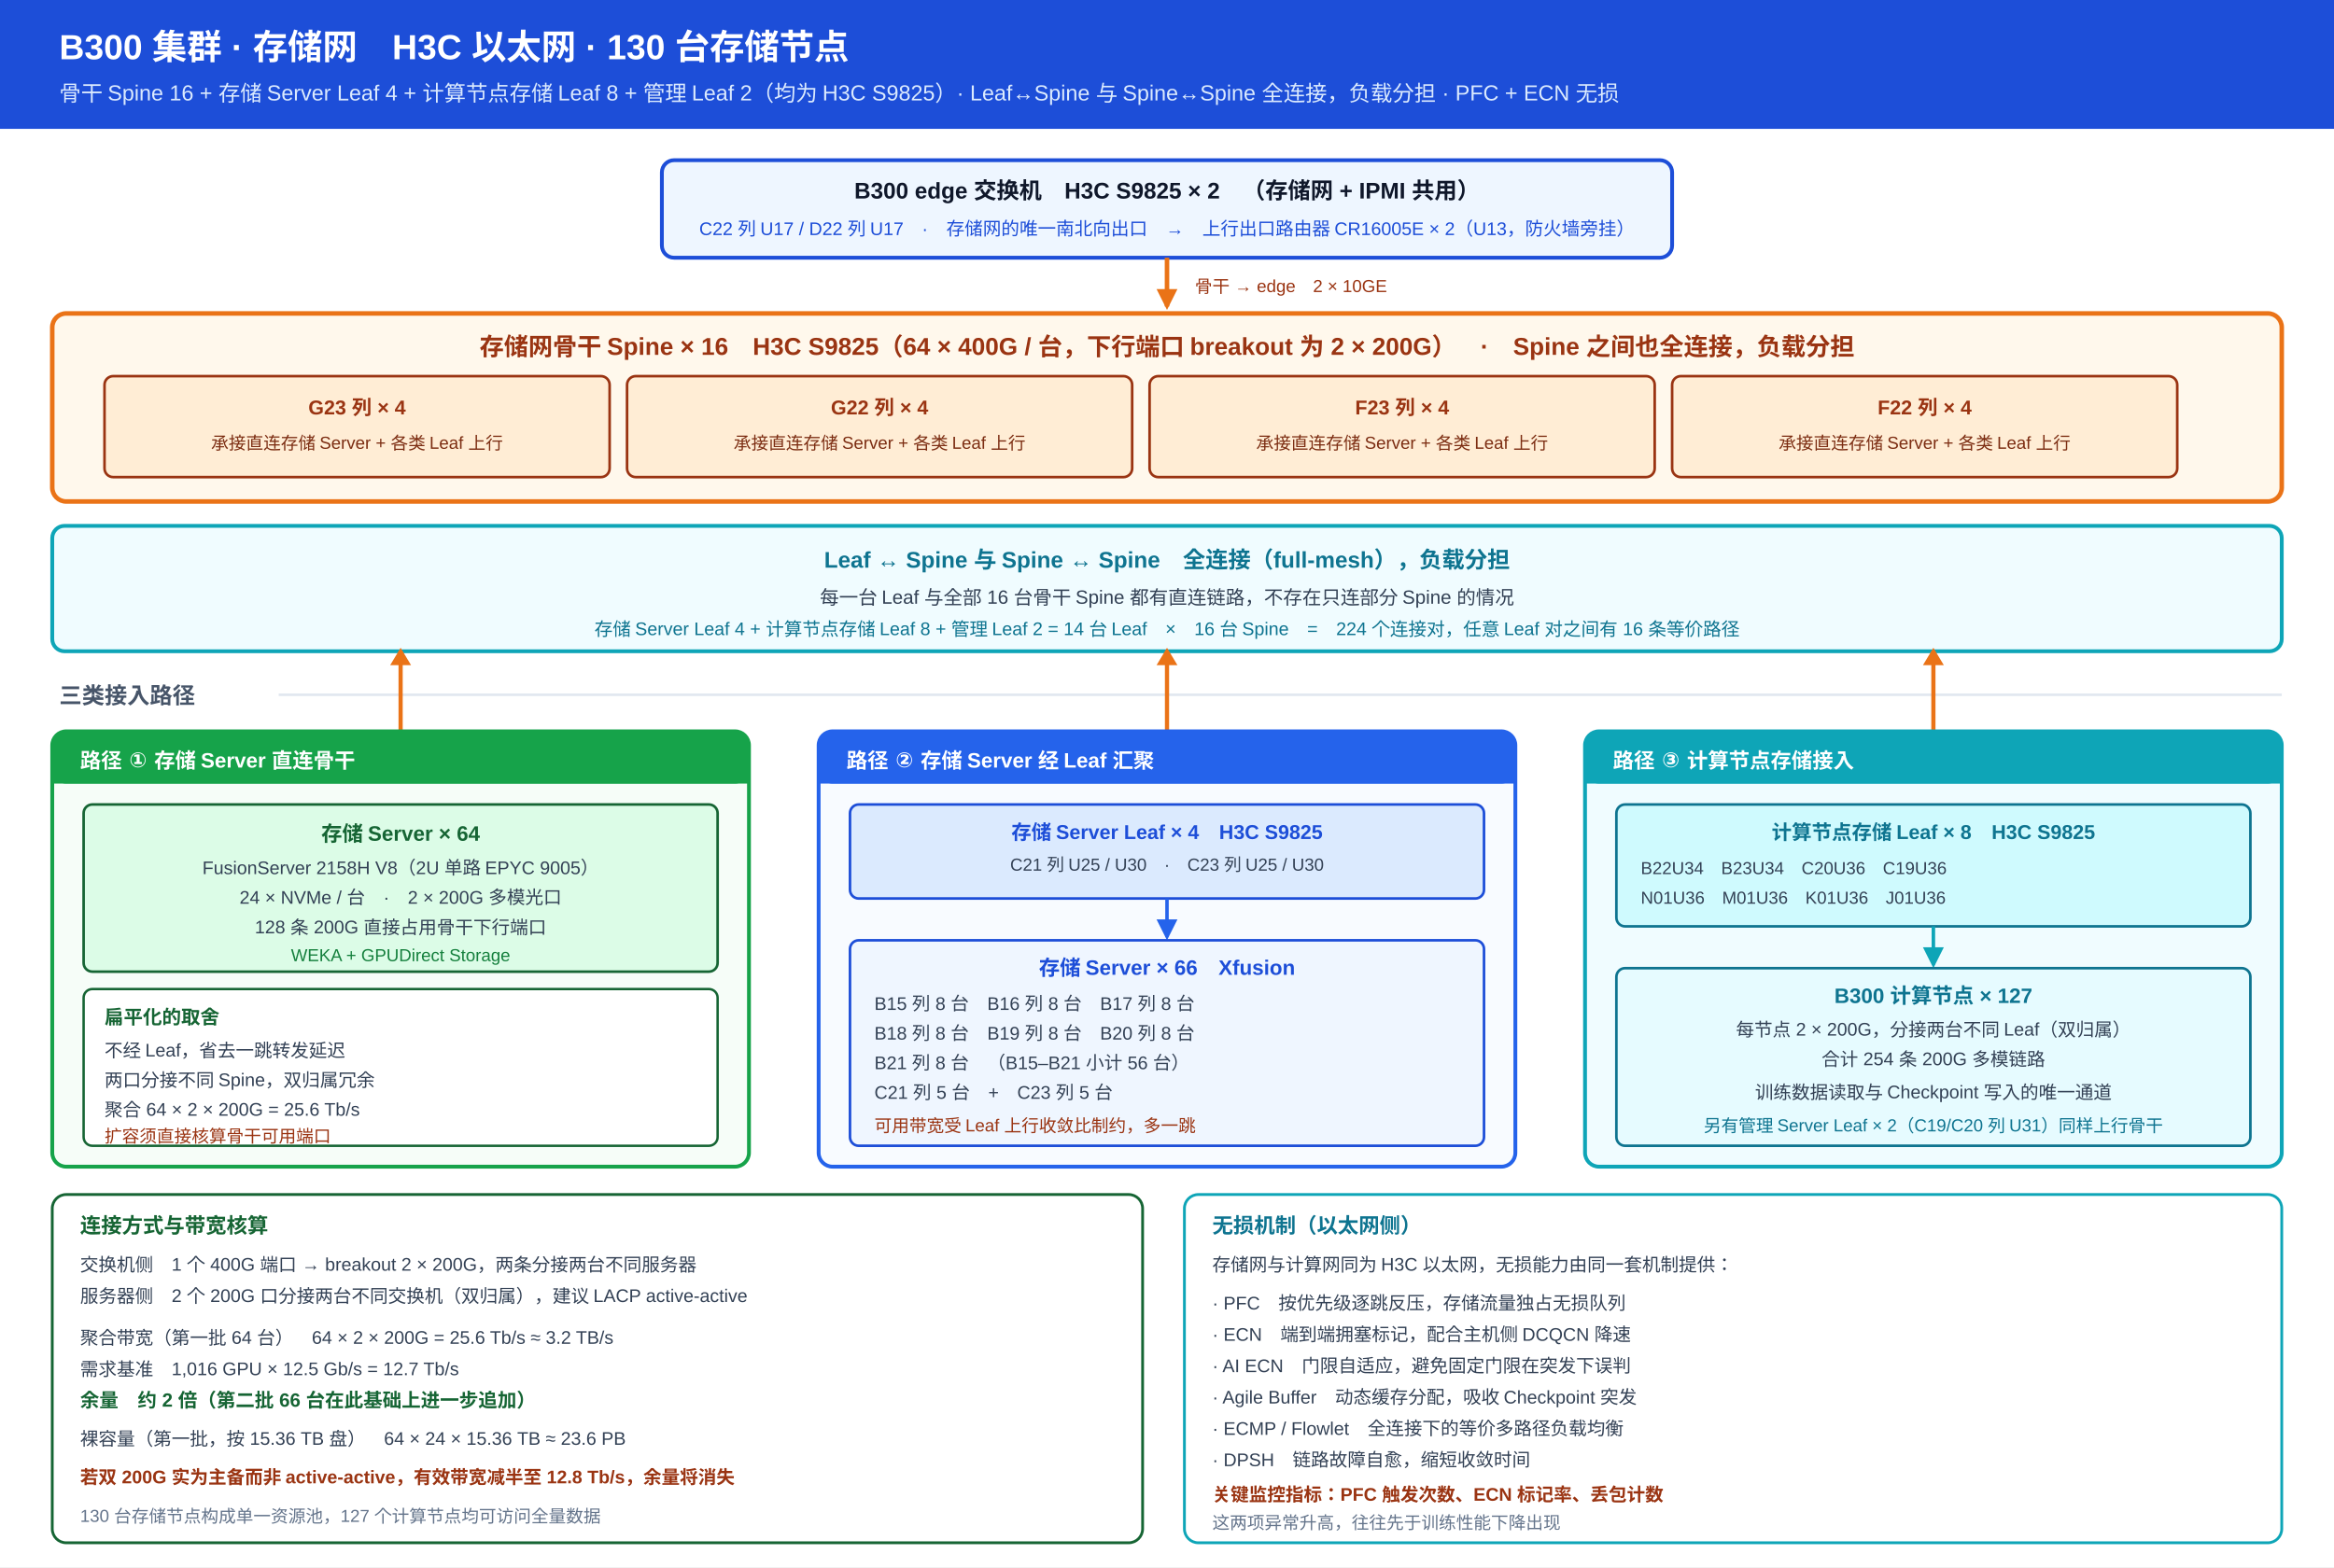
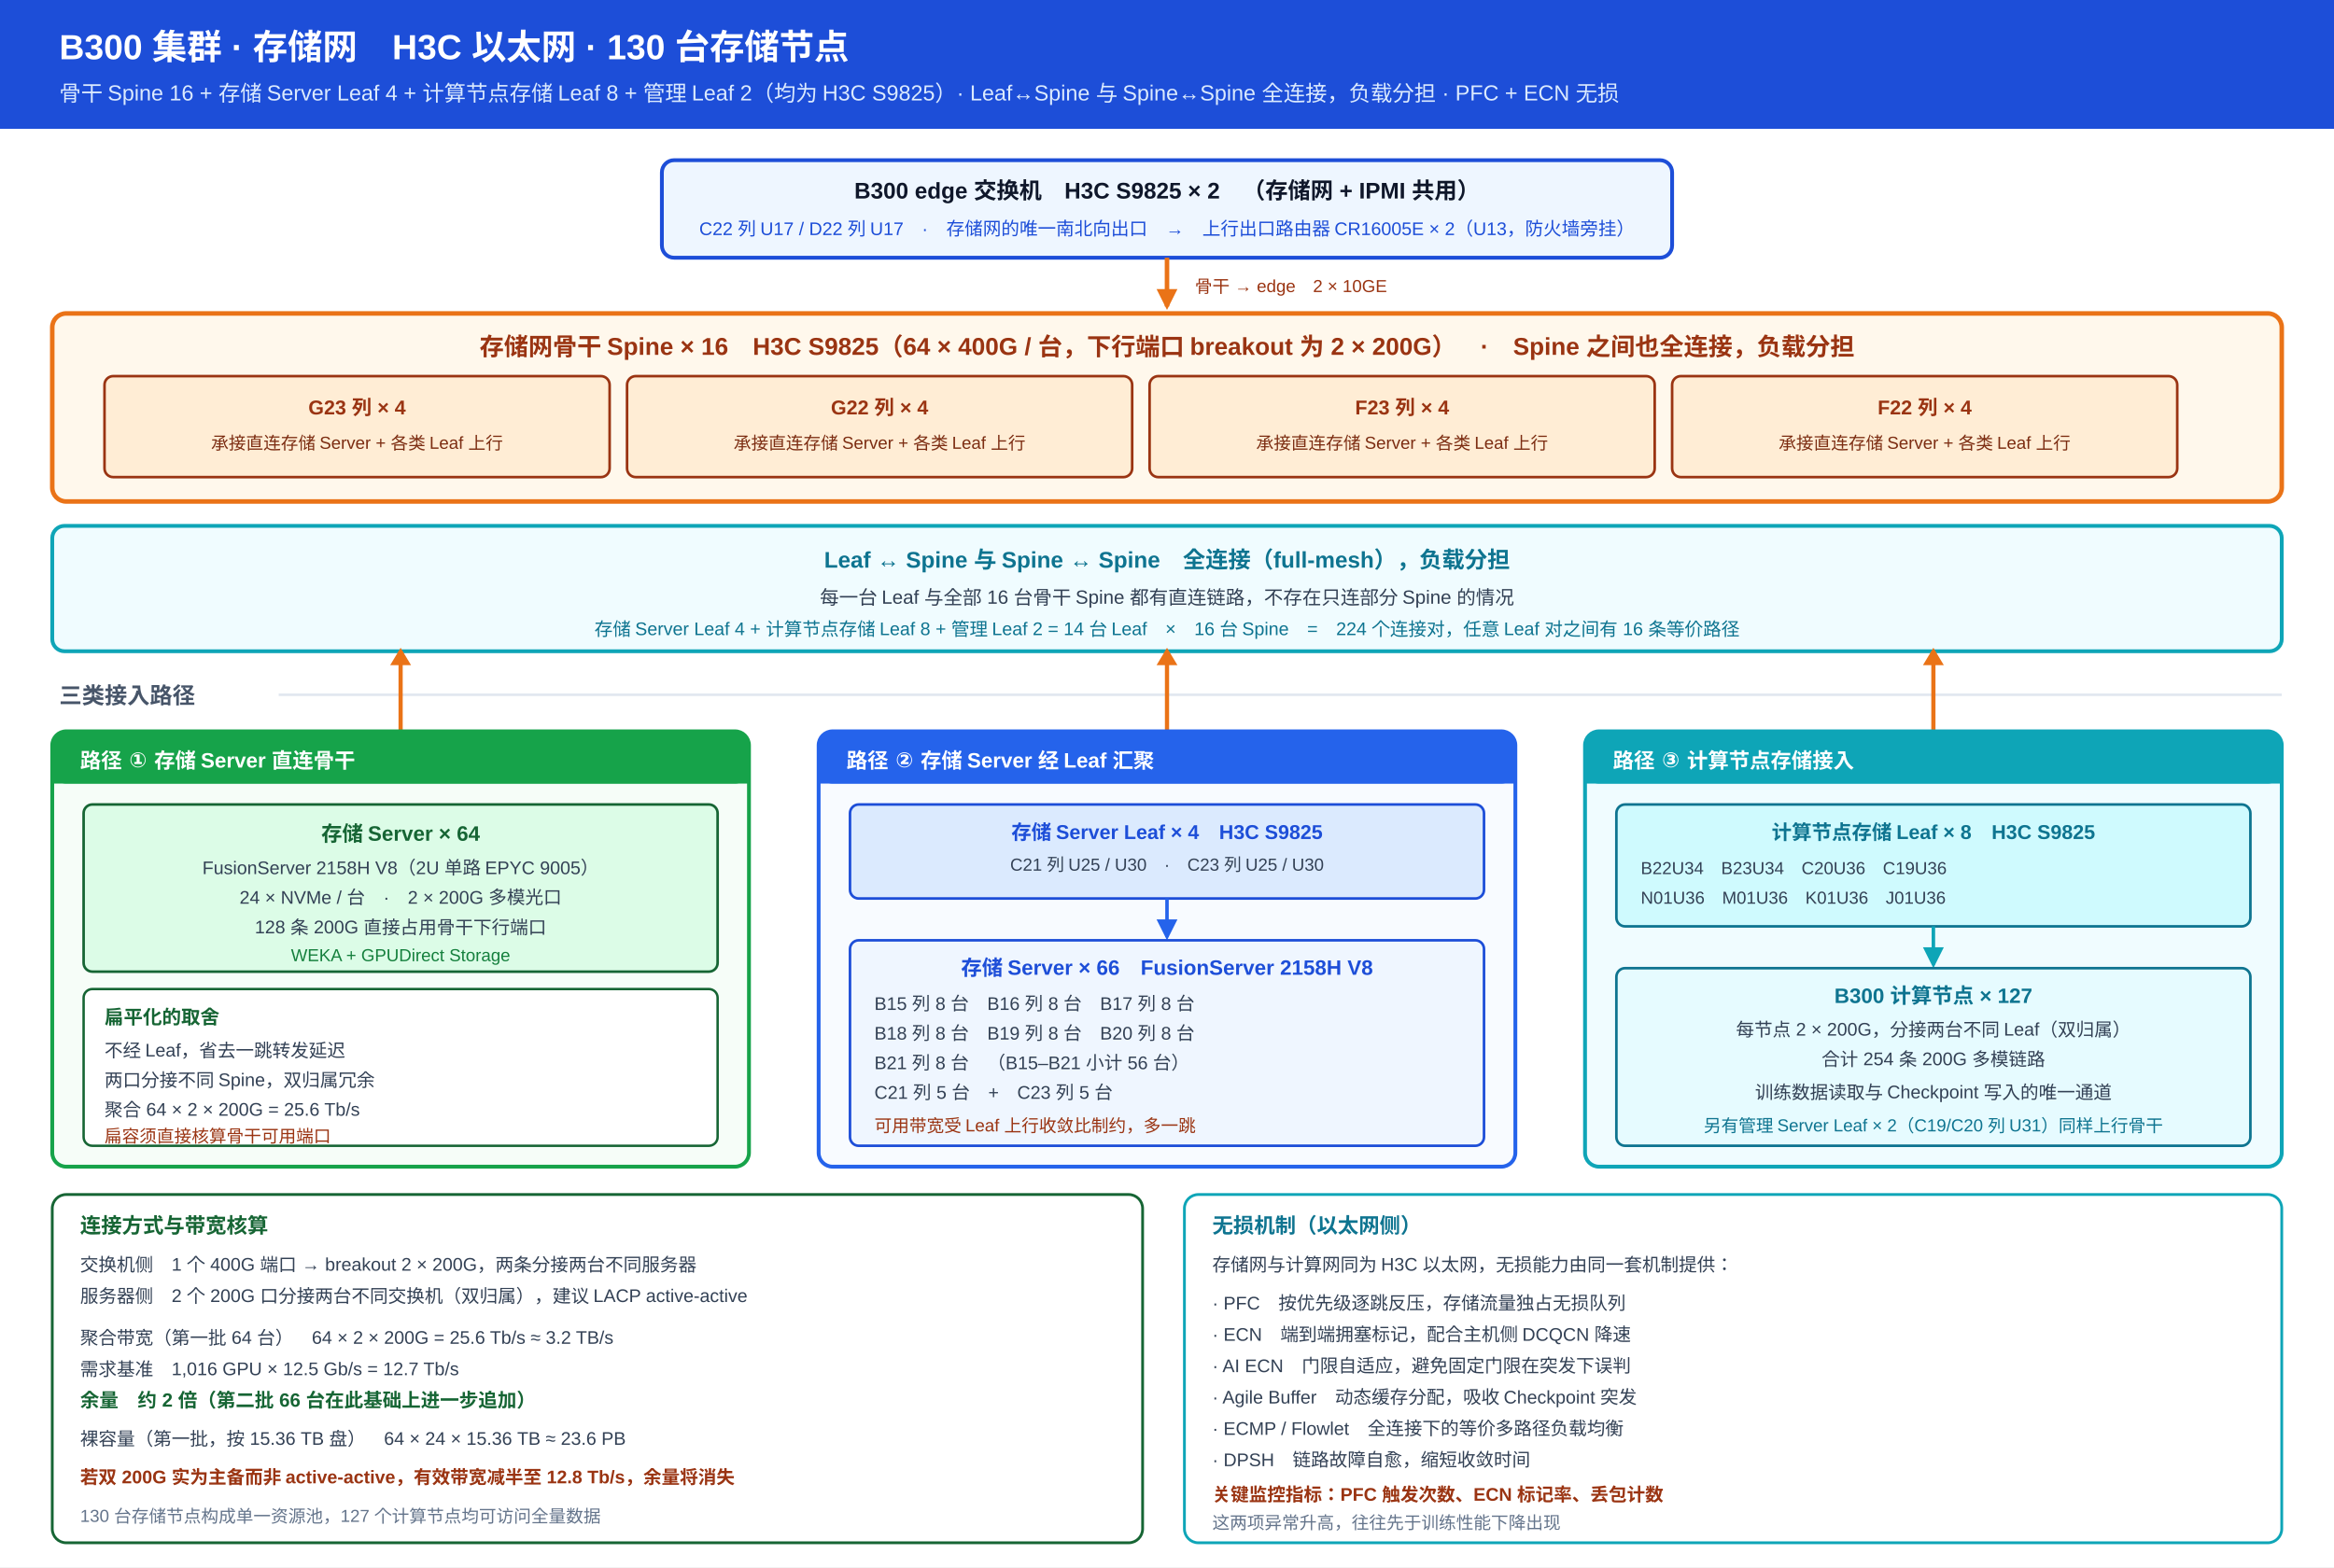
<svg xmlns="http://www.w3.org/2000/svg" viewBox="0 0 1340 900" font-family="Segoe UI, Arial, sans-serif">
  <rect x="0" y="0" width="1340" height="900" fill="#ffffff" />
  <rect x="0" y="0" width="1340" height="74" fill="#1d4ed8" />
  <text x="34" y="34" font-size="20" font-weight="700" fill="#ffffff">B300 集群 · 存储网　H3C 以太网 · 130 台存储节点</text>
  <text x="34" y="58" font-size="12.5" fill="#dbeafe">骨干 Spine 16 + 存储 Server Leaf 4 + 计算节点存储 Leaf 8 + 管理 Leaf 2（均为 H3C S9825）· Leaf↔Spine 与 Spine↔Spine 全连接，负载分担 · PFC + ECN 无损</text>
  <rect x="380" y="92" width="580" height="56" rx="7" fill="#eef6ff" stroke="#1d4ed8" stroke-width="2.2" />
  <text x="670" y="114" font-size="13" font-weight="700" fill="#0f172a" text-anchor="middle">B300 edge 交换机　H3C S9825 × 2　（存储网 + IPMI 共用）</text>
  <text x="670" y="135" font-size="10.5" fill="#1d4ed8" text-anchor="middle">C22 列 U17 / D22 列 U17　·　存储网的唯一南北向出口　→　上行出口路由器 CR16005E × 2（U13，防火墙旁挂）</text>
  <line x1="670" y1="148" x2="670" y2="176" stroke="#ea7317" stroke-width="2.6" />
  <path d="M 664 166 L 670 178 L 676 166 Z" fill="#ea7317" />
  <text x="686" y="168" font-size="10" fill="#9a3412">骨干 → edge　2 × 10GE</text>
  <rect x="30" y="180" width="1280" height="108" rx="8" fill="#fff8ec" stroke="#ea7317" stroke-width="2.6" />
  <text x="670" y="204" font-size="14" font-weight="700" fill="#9a3412" text-anchor="middle">存储网骨干 Spine × 16　H3C S9825（64 × 400G / 台，下行端口 breakout 为 2 × 200G）　·　Spine 之间也全连接，负载分担</text>
  <rect x="60" y="216" width="290" height="58" rx="5" fill="#ffedd5" stroke="#9a3412" stroke-width="1.5" />
  <text x="205" y="238" font-size="11.5" font-weight="700" fill="#9a3412" text-anchor="middle">G23 列 × 4</text>
  <text x="205" y="258" font-size="10" fill="#7c2d12" text-anchor="middle">承接直连存储 Server + 各类 Leaf 上行</text>
  <rect x="360" y="216" width="290" height="58" rx="5" fill="#ffedd5" stroke="#9a3412" stroke-width="1.5" />
  <text x="505" y="238" font-size="11.5" font-weight="700" fill="#9a3412" text-anchor="middle">G22 列 × 4</text>
  <text x="505" y="258" font-size="10" fill="#7c2d12" text-anchor="middle">承接直连存储 Server + 各类 Leaf 上行</text>
  <rect x="660" y="216" width="290" height="58" rx="5" fill="#ffedd5" stroke="#9a3412" stroke-width="1.5" />
  <text x="805" y="238" font-size="11.5" font-weight="700" fill="#9a3412" text-anchor="middle">F23 列 × 4</text>
  <text x="805" y="258" font-size="10" fill="#7c2d12" text-anchor="middle">承接直连存储 Server + 各类 Leaf 上行</text>
  <rect x="960" y="216" width="290" height="58" rx="5" fill="#ffedd5" stroke="#9a3412" stroke-width="1.5" />
  <text x="1105" y="238" font-size="11.5" font-weight="700" fill="#9a3412" text-anchor="middle">F22 列 × 4</text>
  <text x="1105" y="258" font-size="10" fill="#7c2d12" text-anchor="middle">承接直连存储 Server + 各类 Leaf 上行</text>
  <rect x="30" y="302" width="1280" height="72" rx="7" fill="#f0fcff" stroke="#0ea5b7" stroke-width="2.2" />
  <text x="670" y="326" font-size="13" font-weight="700" fill="#0e7490" text-anchor="middle">Leaf ↔ Spine 与 Spine ↔ Spine　全连接（full-mesh），负载分担</text>
  <text x="670" y="347" font-size="11" fill="#334155" text-anchor="middle">每一台 Leaf 与全部 16 台骨干 Spine 都有直连链路，不存在只连部分 Spine 的情况</text>
  <text x="670" y="365" font-size="10.5" fill="#0e7490" text-anchor="middle">存储 Server Leaf 4 + 计算节点存储 Leaf 8 + 管理 Leaf 2 = 14 台 Leaf　×　16 台 Spine　=　224 个连接对，任意 Leaf 对之间有 16 条等价路径</text>
  <text x="34" y="404" font-size="13" font-weight="700" fill="#475569">三类接入路径</text>
  <line x1="160" y1="399" x2="1310" y2="399" stroke="#e2e8f0" stroke-width="1.5" />
  <line x1="230" y1="374" x2="230" y2="420" stroke="#ea7317" stroke-width="2.4" />
  <path d="M 224 382 L 230 372 L 236 382 Z" fill="#ea7317" />
  <line x1="670" y1="374" x2="670" y2="420" stroke="#ea7317" stroke-width="2.4" />
  <path d="M 664 382 L 670 372 L 676 382 Z" fill="#ea7317" />
  <line x1="1110" y1="374" x2="1110" y2="420" stroke="#ea7317" stroke-width="2.4" />
  <path d="M 1104 382 L 1110 372 L 1116 382 Z" fill="#ea7317" />
  <rect x="30" y="420" width="400" height="250" rx="8" fill="#f6fdf8" stroke="#16a34a" stroke-width="2.2" />
  <rect x="30" y="420" width="400" height="30" rx="8" fill="#16a34a" />
  <rect x="30" y="440" width="400" height="10" fill="#16a34a" />
  <text x="46" y="441" font-size="12" font-weight="700" fill="#ffffff">路径 ① 存储 Server 直连骨干</text>
  <rect x="48" y="462" width="364" height="96" rx="5" fill="#dcfce7" stroke="#166534" stroke-width="1.5" />
  <text x="230" y="483" font-size="12" font-weight="700" fill="#166534" text-anchor="middle">存储 Server × 64</text>
  <text x="230" y="502" font-size="10.5" fill="#334155" text-anchor="middle">FusionServer 2158H V8（2U 单路 EPYC 9005）</text>
  <text x="230" y="519" font-size="10.5" fill="#334155" text-anchor="middle">24 × NVMe / 台　·　2 × 200G 多模光口</text>
  <text x="230" y="536" font-size="10.5" fill="#334155" text-anchor="middle">128 条 200G 直接占用骨干下行端口</text>
  <text x="230" y="552" font-size="10" fill="#15803d" text-anchor="middle">WEKA + GPUDirect Storage</text>
  <rect x="48" y="568" width="364" height="90" rx="5" fill="#ffffff" stroke="#166534" stroke-width="1.4" />
  <text x="60" y="588" font-size="11" font-weight="700" fill="#166534">扁平化的取舍</text>
  <text x="60" y="607" font-size="10.5" fill="#334155">不经 Leaf，省去一跳转发延迟</text>
  <text x="60" y="624" font-size="10.5" fill="#334155">两口分接不同 Spine，双归属冗余</text>
  <text x="60" y="641" font-size="10.5" fill="#334155">聚合 64 × 2 × 200G = 25.6 Tb/s</text>
-   <text x="60" y="656" font-size="10" fill="#9a3412">扩容须直接核算骨干可用端口</text>
+   <text x="60" y="656" font-size="10" fill="#9a3412">扁容须直接核算骨干可用端口</text>
  <rect x="470" y="420" width="400" height="250" rx="8" fill="#f8fbff" stroke="#2563eb" stroke-width="2.2" />
  <rect x="470" y="420" width="400" height="30" rx="8" fill="#2563eb" />
  <rect x="470" y="440" width="400" height="10" fill="#2563eb" />
  <text x="486" y="441" font-size="12" font-weight="700" fill="#ffffff">路径 ② 存储 Server 经 Leaf 汇聚</text>
  <rect x="488" y="462" width="364" height="54" rx="5" fill="#dbeafe" stroke="#1d4ed8" stroke-width="1.5" />
  <text x="670" y="482" font-size="11.5" font-weight="700" fill="#1d4ed8" text-anchor="middle">存储 Server Leaf × 4　H3C S9825</text>
  <text x="670" y="500" font-size="10" fill="#334155" text-anchor="middle">C21 列 U25 / U30　·　C23 列 U25 / U30</text>
  <line x1="670" y1="516" x2="670" y2="538" stroke="#2563eb" stroke-width="2" />
  <path d="M 664 528 L 670 540 L 676 528 Z" fill="#2563eb" />
  <rect x="488" y="540" width="364" height="118" rx="5" fill="#eff6ff" stroke="#1d4ed8" stroke-width="1.5" />
-   <text x="670" y="560" font-size="12" font-weight="700" fill="#1d4ed8" text-anchor="middle">存储 Server × 66　Xfusion</text>
+   <text x="670" y="560" font-size="12" font-weight="700" fill="#1d4ed8" text-anchor="middle">存储 Server × 66　FusionServer 2158H V8</text>
  <text x="502" y="580" font-size="10.5" fill="#334155">B15 列 8 台　B16 列 8 台　B17 列 8 台</text>
  <text x="502" y="597" font-size="10.5" fill="#334155">B18 列 8 台　B19 列 8 台　B20 列 8 台</text>
  <text x="502" y="614" font-size="10.5" fill="#334155">B21 列 8 台　（B15–B21 小计 56 台）</text>
  <text x="502" y="631" font-size="10.5" fill="#334155">C21 列 5 台　+　C23 列 5 台</text>
  <text x="502" y="650" font-size="10" fill="#9a3412">可用带宽受 Leaf 上行收敛比制约，多一跳</text>
  <rect x="910" y="420" width="400" height="250" rx="8" fill="#f0fcff" stroke="#0ea5b7" stroke-width="2.2" />
  <rect x="910" y="420" width="400" height="30" rx="8" fill="#0ea5b7" />
  <rect x="910" y="440" width="400" height="10" fill="#0ea5b7" />
  <text x="926" y="441" font-size="12" font-weight="700" fill="#ffffff">路径 ③ 计算节点存储接入</text>
  <rect x="928" y="462" width="364" height="70" rx="5" fill="#cffafe" stroke="#0e7490" stroke-width="1.5" />
  <text x="1110" y="482" font-size="11.5" font-weight="700" fill="#0e7490" text-anchor="middle">计算节点存储 Leaf × 8　H3C S9825</text>
  <text x="942" y="502" font-size="10" fill="#334155">B22U34　B23U34　C20U36　C19U36</text>
  <text x="942" y="519" font-size="10" fill="#334155">N01U36　M01U36　K01U36　J01U36</text>
  <line x1="1110" y1="532" x2="1110" y2="554" stroke="#0ea5b7" stroke-width="2" />
  <path d="M 1104 544 L 1110 556 L 1116 544 Z" fill="#0ea5b7" />
  <rect x="928" y="556" width="364" height="102" rx="5" fill="#e6fbff" stroke="#0e7490" stroke-width="1.5" />
  <text x="1110" y="576" font-size="12" font-weight="700" fill="#0e7490" text-anchor="middle">B300 计算节点 × 127</text>
  <text x="1110" y="595" font-size="10.5" fill="#334155" text-anchor="middle">每节点 2 × 200G，分接两台不同 Leaf（双归属）</text>
  <text x="1110" y="612" font-size="10.5" fill="#334155" text-anchor="middle">合计 254 条 200G 多模链路</text>
  <text x="1110" y="631" font-size="10.5" fill="#334155" text-anchor="middle">训练数据读取与 Checkpoint 写入的唯一通道</text>
  <text x="1110" y="650" font-size="10" fill="#0e7490" text-anchor="middle">另有管理 Server Leaf × 2（C19/C20 列 U31）同样上行骨干</text>
  <rect x="30" y="686" width="626" height="200" rx="8" fill="#ffffff" stroke="#166534" stroke-width="1.6" />
  <text x="46" y="708" font-size="12" font-weight="700" fill="#166534">连接方式与带宽核算</text>
  <text x="46" y="730" font-size="10.5" fill="#334155">交换机侧　1 个 400G 端口 → breakout 2 × 200G，两条分接两台不同服务器</text>
  <text x="46" y="748" font-size="10.5" fill="#334155">服务器侧　2 个 200G 口分接两台不同交换机（双归属），建议 LACP active-active</text>
  <text x="46" y="772" font-size="10.5" fill="#334155">聚合带宽（第一批 64 台）　64 × 2 × 200G = 25.6 Tb/s ≈ 3.2 TB/s</text>
  <text x="46" y="790" font-size="10.5" fill="#334155">需求基准　1,016 GPU × 12.5 Gb/s = 12.7 Tb/s</text>
  <text x="46" y="808" font-size="11" font-weight="700" fill="#166534">余量　约 2 倍（第二批 66 台在此基础上进一步追加）</text>
  <text x="46" y="830" font-size="10.5" fill="#334155">裸容量（第一批，按 15.36 TB 盘）　64 × 24 × 15.36 TB ≈ 23.6 PB</text>
  <text x="46" y="852" font-size="10.5" font-weight="600" fill="#9a3412">若双 200G 实为主备而非 active-active，有效带宽减半至 12.8 Tb/s，余量将消失</text>
  <text x="46" y="874" font-size="10" fill="#64748b">130 台存储节点构成单一资源池，127 个计算节点均可访问全量数据</text>
  <rect x="680" y="686" width="630" height="200" rx="8" fill="#ffffff" stroke="#0ea5b7" stroke-width="1.6" />
  <text x="696" y="708" font-size="12" font-weight="700" fill="#0e7490">无损机制（以太网侧）</text>
  <text x="696" y="730" font-size="10.5" fill="#334155">存储网与计算网同为 H3C 以太网，无损能力由同一套机制提供：</text>
  <text x="696" y="752" font-size="10.5" fill="#334155">· PFC　按优先级逐跳反压，存储流量独占无损队列</text>
  <text x="696" y="770" font-size="10.5" fill="#334155">· ECN　端到端拥塞标记，配合主机侧 DCQCN 降速</text>
  <text x="696" y="788" font-size="10.5" fill="#334155">· AI ECN　门限自适应，避免固定门限在突发下误判</text>
  <text x="696" y="806" font-size="10.5" fill="#334155">· Agile Buffer　动态缓存分配，吸收 Checkpoint 突发</text>
  <text x="696" y="824" font-size="10.5" fill="#334155">· ECMP / Flowlet　全连接下的等价多路径负载均衡</text>
  <text x="696" y="842" font-size="10.5" fill="#334155">· DPSH　链路故障自愈，缩短收敛时间</text>
  <text x="696" y="862" font-size="10.5" font-weight="600" fill="#9a3412">关键监控指标：PFC 触发次数、ECN 标记率、丢包计数</text>
  <text x="696" y="878" font-size="10" fill="#64748b">这两项异常升高，往往先于训练性能下降出现</text>
</svg>
